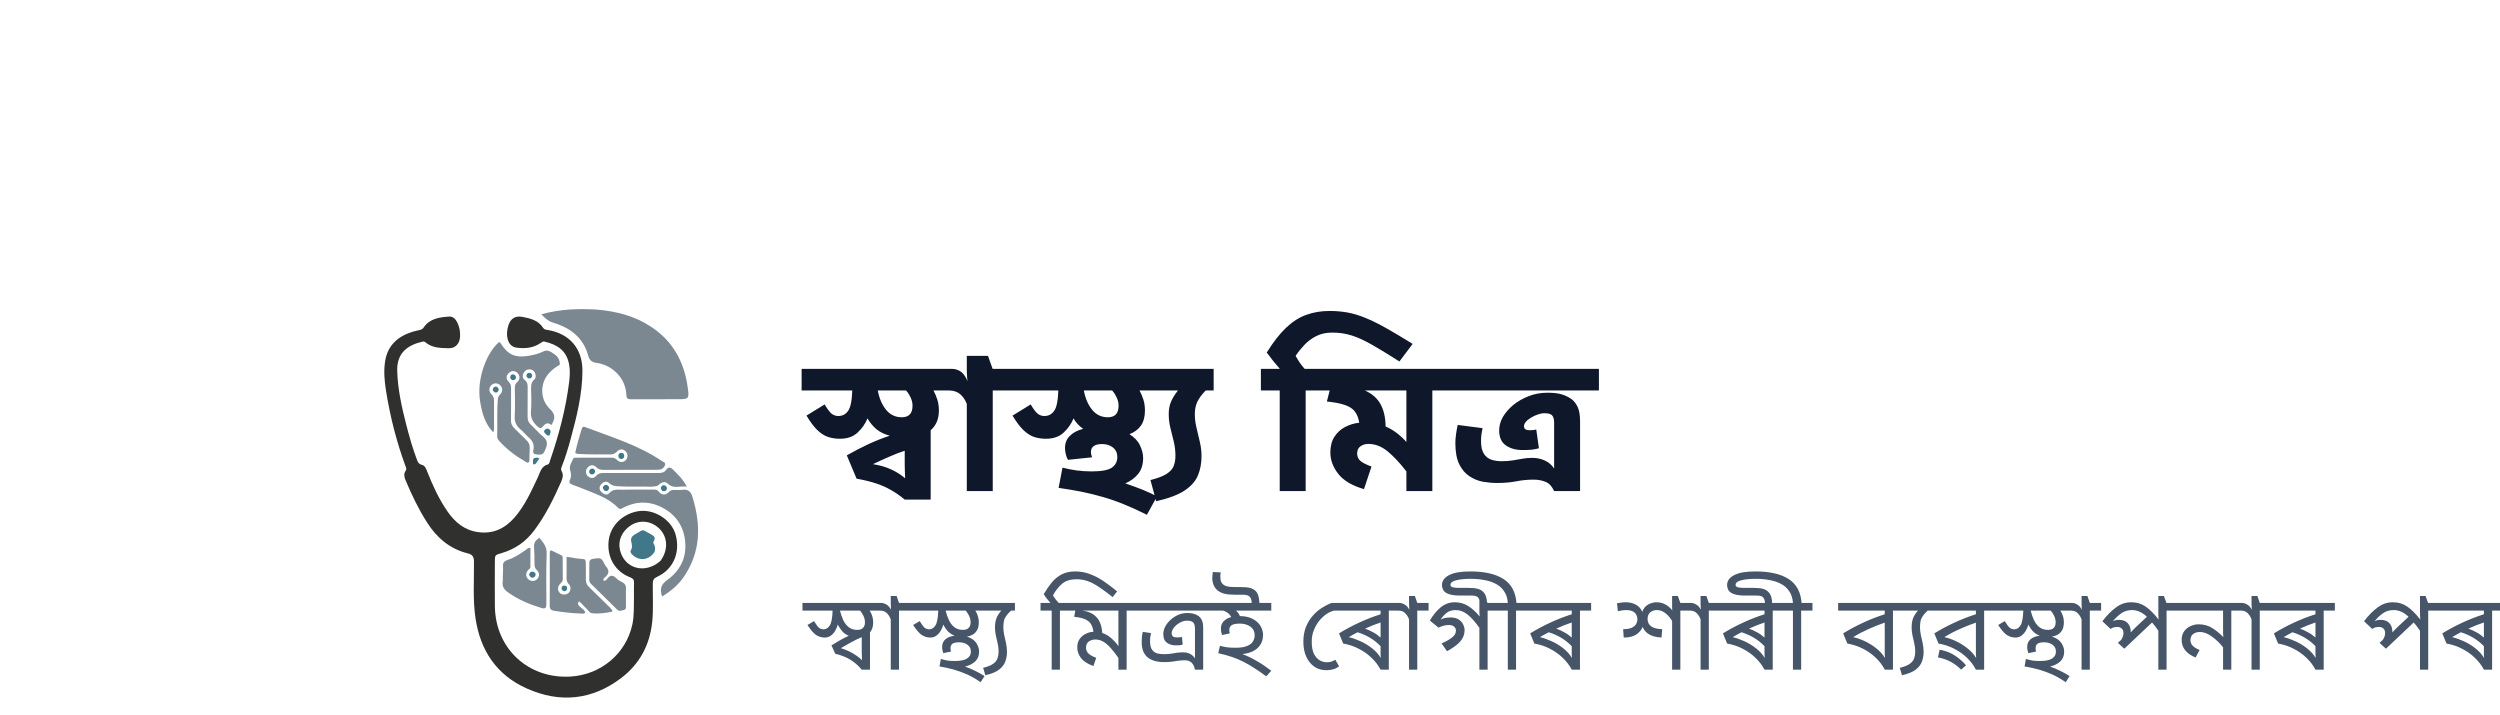
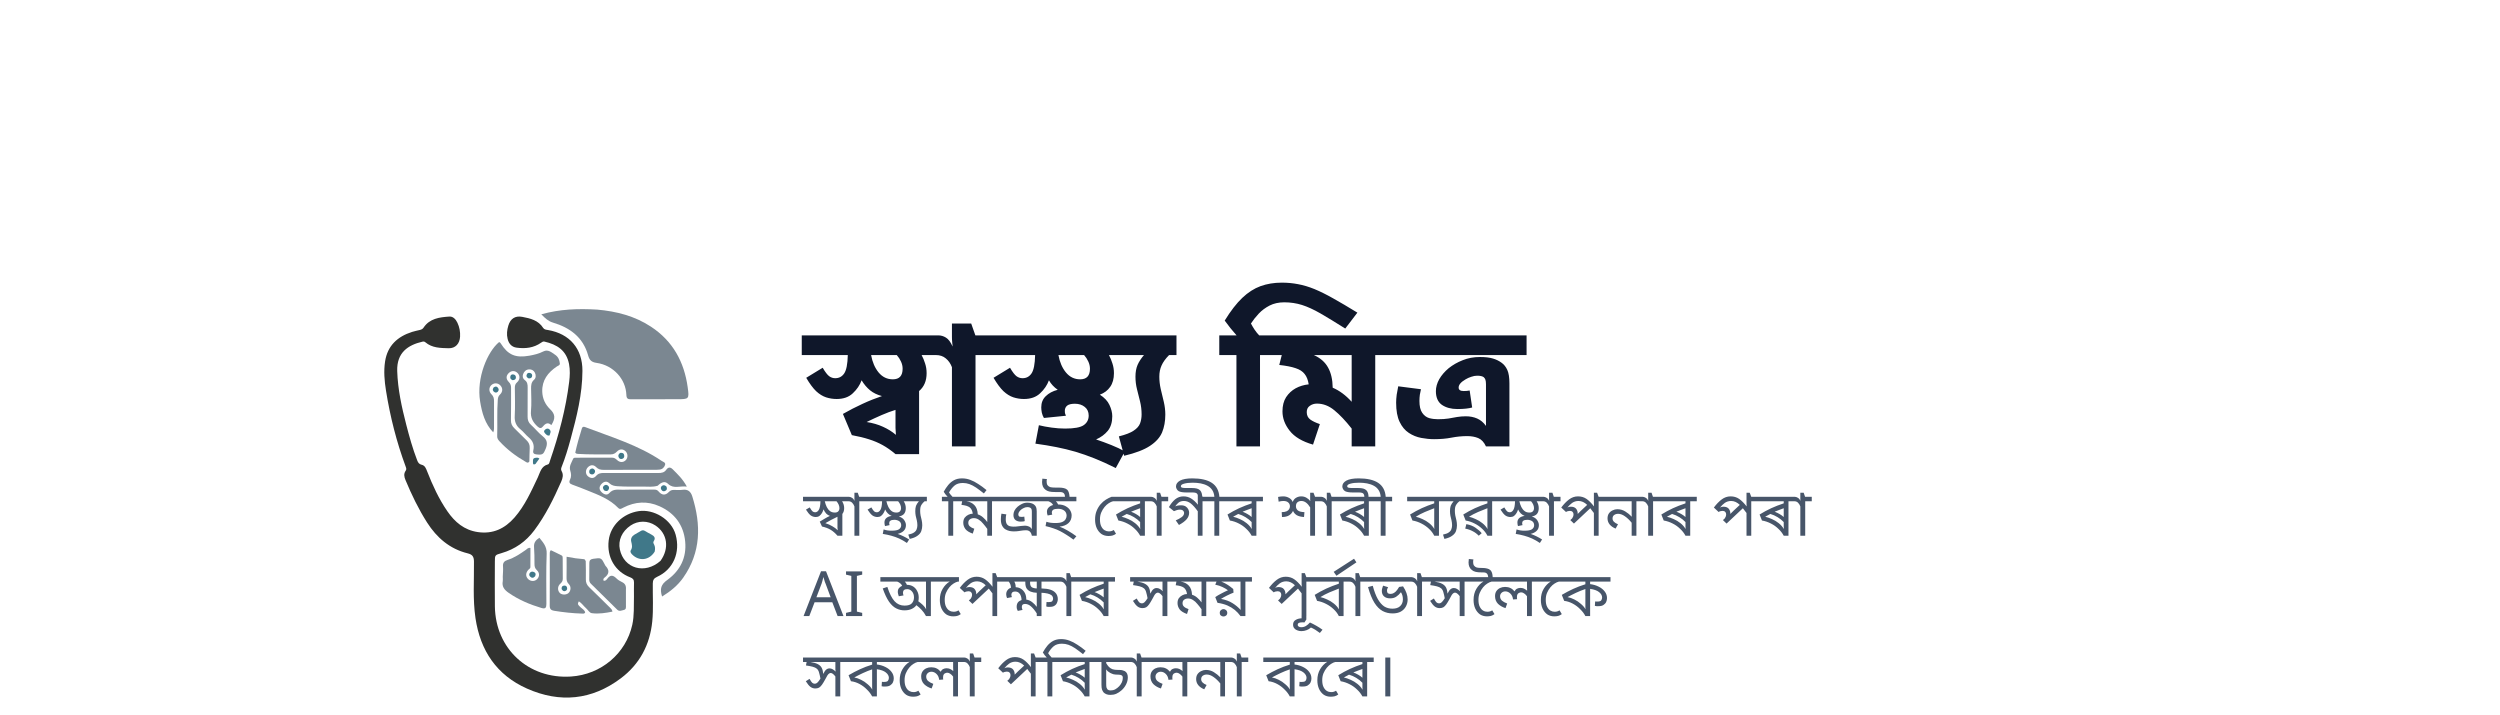
<svg xmlns="http://www.w3.org/2000/svg" width="280" height="80" viewBox="0 0 280 80" fill="none" role="img" aria-labelledby="logoTitle logoDesc">
  <rect width="580" height="500" rx="12" fill="none" />
  <g transform="translate(10 4) scale(0.1)">
    <path fill="#30312fff" opacity="1" stroke="none" d="M610.031,628 C610.035,622.502 609.93,617.499 610.077,612.505 C610.169,609.38 608.944,607.774 605.947,606.651 C588.815,600.232 579.435,584.029 581.733,565.242 C583.816,548.212 597.915,535.13 615.274,532.474 C632.085,529.902 651.969,541.58 656.741,558.909 C662.226,578.823 654.052,597.864 635.889,606.074 C632.186,607.747 631.181,609.801 631.13,613.606 C630.942,627.756 631.93,641.919 630.528,656.06 C627.919,682.356 616.262,703.972 595.323,719.716 C562.817,744.157 527.08,747.604 490.205,731.199 C456.287,716.11 437.925,688.73 432.531,652.247 C429.416,631.181 431.058,610.009 430.838,588.887 C430.78,583.306 429.002,581.032 423.735,579.729 C403.722,574.778 389.214,562.258 378.342,545.227 C368.729,530.166 361.002,514.114 354.143,497.635 C352.672,494.101 351.928,490.608 354.387,487.197 C355.552,485.581 354.91,484.097 354.316,482.49 C344.121,454.923 336.947,426.57 332.322,397.559 C330.585,386.665 329.606,375.679 331.301,364.745 C334.025,347.18 345.168,336.949 361.544,331.736 C364.39,330.83 367.346,330.269 370.251,329.551 C371.899,329.144 373.346,328.522 374.362,326.991 C381.268,316.584 392.324,315.328 403.265,314.544 C407.482,314.242 410.486,317.642 412.308,321.476 C414.639,326.38 415.578,331.559 415.291,337.007 C414.882,344.776 410.179,350.261 402.404,350.032 C393.367,349.767 383.968,349.787 376.399,343.343 C375.429,342.517 374.377,342.377 373.141,342.664 C357.044,346.404 344.215,354.827 344.879,375.602 C345.531,396.034 349.888,415.85 354.963,435.513 C358.454,449.037 362.203,462.51 367.249,475.576 C368.204,478.05 369.352,479.88 372.204,480.514 C375.953,481.347 377.109,484.623 378.347,487.787 C384.489,503.486 391.487,518.773 401.108,532.694 C409.431,544.737 419.878,553.674 435.071,555.916 C452.05,558.42 465.408,552.041 476.274,539.613 C487.827,526.399 494.843,510.472 502.285,494.824 C504.999,489.117 506.017,482.134 513.703,480.125 C515.257,479.719 515.5,477.447 516.039,475.881 C525.927,447.179 533.713,417.951 537.463,387.771 C538.282,381.18 538.604,374.373 537.348,367.831 C534.411,352.536 524.078,345.868 509.758,342.574 C508.287,342.235 507.292,342.931 506.15,343.744 C497.809,349.681 488.357,350.718 478.576,349.381 C473.051,348.625 469.878,344.946 468.53,339.559 C467.27,334.523 467.871,329.584 469.304,324.766 C471.606,317.033 476.904,313.366 484.854,314.865 C493.841,316.56 502.907,318.646 508.38,327.299 C509.568,329.177 511.76,329.283 513.708,329.615 C538.123,333.778 552.414,350.546 552.329,375.368 C552.239,401.591 545.885,426.781 539.067,451.849 C536.23,462.283 533.11,472.653 529.112,482.725 C528.48,484.316 528.021,485.868 528.959,487.512 C531.274,491.567 530.314,495.421 528.546,499.435 C520.138,518.527 510.963,537.205 498.416,553.98 C489.063,566.484 476.879,575.132 461.766,579.478 C454.28,581.63 454.261,581.657 454.251,589.24 C454.229,605.903 454.035,622.568 454.27,639.228 C454.938,686.668 492.044,720.786 539.427,717.714 C573.151,715.527 600.963,692.142 608.141,659.847 C610.438,649.514 609.769,638.972 610.031,628 M639.72,588.193 C649.966,574.159 647.558,557.401 634.014,548.491 C625.48,542.877 614.651,542.899 606.292,548.548 C596.589,555.104 592.066,565.187 594.242,575.408 C598.788,596.753 622.216,603.678 639.72,588.193 z" />
    <path fill="#00192b84" opacity="1" stroke="none" d="M568.904,306.762 C590.713,308.714 610.965,313.957 629.131,325.916 C653.602,342.026 666.288,365.277 670.214,393.711 C672.052,407.019 671.721,407.088 658.391,407.117 C641.226,407.153 624.059,407.084 606.894,407.212 C603.265,407.239 601.674,406.495 601.532,402.267 C600.936,384.442 586.742,369.065 568.284,366.454 C562.677,365.661 560.226,363.566 558.679,357.976 C553.117,337.883 538.425,326.951 519.268,321.3 C514.167,319.795 510.713,316.589 506.242,312.036 C527.277,306.141 547.764,305.508 568.904,306.762 z" />
    <path fill="#00192b84" opacity="1" stroke="none" d="M636.599,504.039 C631.004,505.693 625.64,504.969 620.337,504.976 C610.846,504.99 601.352,505.219 591.856,504.592 C588.255,504.354 585.211,503.857 582.427,501.195 C579.502,498.4 576.252,499.258 573.638,502.104 C571.2,504.757 570.651,507.659 573.209,510.596 C575.814,513.59 579.712,515.327 582.346,512.311 C586.972,507.013 592.671,508.659 597.994,508.504 C609.646,508.165 621.316,508.449 632.977,508.378 C634.968,508.366 636.281,508.868 637.649,510.481 C641.348,514.843 645.276,515.055 649.118,511.017 C650.828,509.22 652.572,508.678 654.83,508.71 C657.995,508.754 661.21,509.028 664.319,508.596 C670.341,507.76 673.615,510.408 675.349,515.938 C685.349,547.806 685.173,578.558 665.191,607.021 C659.015,615.819 650.771,622.438 641.526,628.107 C638.71,619.358 640.521,614.482 647.222,609.654 C661.908,599.074 669.131,584.448 667.407,566.538 C665.632,548.087 655.666,534.589 638.559,526.96 C624.909,520.872 611.352,521.762 598.109,528.552 C596.255,529.503 594.503,531.051 592.324,528.802 C582.87,519.05 570.482,514.393 558.27,509.471 C552.555,507.167 546.828,504.88 541.027,502.806 C538.069,501.749 536.867,500.306 538.416,497.264 C540.112,493.933 539.79,490.57 538.684,487.08 C537.115,482.126 540.123,478.094 541.903,473.893 C542.569,472.321 544.5,472.63 545.966,472.627 C559.131,472.603 572.297,472.66 585.463,472.587 C587.867,472.574 589.432,473.64 591.088,475.213 C594.239,478.207 598.129,478.141 600.863,475.374 C603.461,472.744 603.365,468.038 600.66,465.433 C597.759,462.641 594.009,462.571 590.919,465.814 C588.902,467.929 586.832,468.94 583.957,468.92 C571.796,468.837 559.631,469.16 547.48,468.37 C546.486,468.305 545.465,468.333 544.275,467.008 C546.228,458.004 548.883,448.8 551.753,439.653 C552.355,437.733 553.892,437.769 555.432,438.357 C584.639,449.515 614.829,458.459 641.106,476.228 C642.753,477.342 645.782,477.977 644.857,480.76 C643.955,483.472 641.865,485.62 638.699,485.96 C636.717,486.173 634.707,486.171 632.709,486.173 C613.877,486.193 595.044,486.153 576.212,486.238 C572.921,486.253 570.235,485.793 567.706,483.19 C564.949,480.352 561.406,480.314 558.404,483.354 C555.605,486.189 555.521,490.788 558.282,493.23 C561.373,495.962 564.956,496.181 567.603,493.055 C570.13,490.072 573.021,489.716 576.459,489.724 C596.791,489.772 617.124,489.667 637.456,489.777 C641.029,489.797 644.022,489.223 646.193,486.166 C648.429,483.018 650.745,482.901 653.54,485.707 C659.024,491.213 664.723,496.513 669.258,504.999 C661.383,503.928 654.436,507.937 648.178,501.875 C644.922,498.721 641.163,499.597 636.599,504.039 z" />
    <path fill="#00192b84" opacity="1" stroke="none" d="M492.899,476.807 C491.299,479.237 489.818,477.816 488.47,477.045 C477.705,470.889 467.937,463.451 459.507,454.315 C458.017,452.699 456.775,451.027 456.854,448.614 C457.298,434.968 456.5,421.302 457.528,407.66 C457.696,405.426 458.137,403.676 459.923,401.981 C463.382,398.7 463.269,394.484 460.144,391.411 C457.356,388.671 453.097,388.661 450.233,391.387 C447.446,394.04 447.291,398.543 450.488,401.636 C452.802,403.874 453.32,406.261 453.298,409.216 C453.223,419.377 453.3,429.538 453.29,439.699 C453.289,441.158 453.127,442.616 452.436,444.25 C443.105,434.582 439.817,422.346 437.735,409.647 C433.374,383.042 446.143,353.775 458.88,343.221 C459.864,343.194 460.365,343.898 460.803,344.593 C468.967,357.541 477.312,361.172 492.869,358.381 C498.274,357.411 503.569,356.141 508.559,353.6 C513.853,350.904 517.792,354.735 521.704,357.322 C525.039,359.527 526.711,363.088 527.032,367.079 C527.202,369.189 525.065,369.531 523.748,370.415 C513.628,377.203 506.851,385.953 507.326,398.815 C507.609,406.466 510.625,413.002 516.142,418.32 C521.86,423.832 522.311,428.587 517.491,436.122 C513.789,432.59 510.87,434.199 508.15,437.599 C506.226,440.004 504.503,439.956 502.012,437.659 C496.828,432.88 493.988,427.78 494.696,420.286 C495.475,412.032 494.913,403.645 494.822,395.317 C494.781,391.584 494.939,388.176 498.113,385.363 C500.448,383.293 500.398,380.187 499.102,377.469 C497.854,374.854 495.381,373.519 492.546,373.702 C489.291,373.912 487.074,375.824 485.915,378.965 C484.909,381.69 485.57,384.116 487.732,385.683 C490.762,387.88 490.995,390.786 490.975,394.055 C490.912,404.882 491.04,415.711 490.915,426.537 C490.871,430.259 491.786,433.189 494.682,435.794 C499.258,439.91 503.112,444.883 507.92,448.67 C513.057,452.717 513.456,456.933 511.188,462.554 C508.637,468.876 507.741,469.651 500.944,468.956 C498.06,468.66 496.568,467.513 497.297,464.45 C498.709,458.518 496.88,453.868 492.204,449.947 C488.9,447.176 486.296,443.559 482.941,440.864 C477.981,436.878 476.141,432.227 476.503,425.77 C477.089,415.309 476.703,404.79 476.629,394.296 C476.612,391.831 477.108,389.949 479.128,388.182 C482.465,385.261 482.596,380.929 479.926,378.045 C477.145,375.039 473.154,374.815 470.143,377.495 C466.68,380.577 466.389,384.432 469.921,387.918 C471.95,389.92 472.404,392.001 472.39,394.599 C472.326,406.593 472.525,418.59 472.262,430.578 C472.177,434.478 473.514,437.206 476.197,439.761 C480.777,444.123 485.1,448.755 489.704,453.09 C492.337,455.57 493.478,458.337 493.274,461.95 C493.001,466.768 493.072,471.606 492.899,476.807 z" />
    <path fill="#00192b84" opacity="1" stroke="none" d="M556.024,588.427 C556.132,595.538 556.289,602.199 556.147,608.852 C556.07,612.454 557.256,615.167 559.86,617.664 C567.785,625.262 575.526,633.052 583.37,640.735 C584.445,641.789 585.545,642.758 585.928,645.026 C578.218,646.562 570.605,647.8 562.894,646.762 C560.093,646.385 558.672,643.174 556.545,641.343 C553.681,638.877 551.625,635.524 548.286,633.486 C546.69,636.451 546.93,637.116 550.327,640.237 C552.222,641.978 554.776,643.176 555.395,645.964 C554.497,647.635 553.017,647.247 551.778,647.21 C541.294,646.898 530.891,645.751 520.541,644.069 C517.337,643.548 515.661,642.175 515.687,638.502 C515.826,619.028 515.734,599.553 515.735,580.078 C515.735,578.933 515.622,577.735 516.95,576.204 C520.863,578.098 524.996,580.006 529.031,582.104 C530.366,582.799 530.207,584.384 530.212,585.718 C530.241,593.208 530.203,600.699 530.318,608.188 C530.354,610.587 529.379,612.121 527.607,613.686 C524.399,616.519 524.216,621.01 526.801,623.945 C528.881,626.306 533.764,626.558 536.429,624.442 C539.366,622.11 540.004,617.076 537.073,614.204 C534.722,611.901 534.476,609.544 534.539,606.611 C534.697,599.167 534.591,591.718 534.591,583.546 C541.541,584.967 547.896,585.827 554.295,586.3 C554.885,586.343 555.399,587.392 556.024,588.427 z" />
    <path fill="#00192b84" opacity="1" stroke="none" d="M463.105,606.022 C463.221,601.874 463.686,598.184 463.367,594.564 C462.988,590.274 464.751,588.299 468.69,587.046 C476.226,584.648 482.723,580.212 489.143,575.705 C490.436,574.798 491.41,573.159 494.092,573.72 C494.092,580.818 494.141,588.04 494.05,595.26 C494.032,596.697 492.49,597.327 491.624,598.308 C488.62,601.709 488.57,605.67 491.483,608.544 C494.278,611.302 498.661,611.42 501.402,608.811 C504.386,605.971 504.62,601.711 501.313,598.636 C499.064,596.544 498.619,594.362 498.614,591.579 C498.603,585.259 498.596,578.921 498.119,572.626 C497.75,567.761 500.095,564.89 504.074,562.286 C508.354,567.595 512.576,572.15 512.275,580.035 C511.556,598.828 511.876,617.664 511.951,636.482 C511.968,640.733 510.827,642.248 506.394,640.923 C493.39,637.039 481.076,631.843 469.831,624.074 C465.019,620.75 461.943,617.163 463.08,611 C463.347,609.551 463.112,608.01 463.105,606.022 z" />
    <path fill="#00192b84" opacity="1" stroke="none" d="M601.034,620.295 C601.044,626.582 601.078,632.404 601.047,638.226 C601.036,640.168 601.467,642.505 598.793,643.119 C596.296,643.691 593.656,645.171 591.262,642.816 C581.425,633.136 571.599,623.445 561.771,613.755 C560.518,612.519 559.95,610.971 559.954,609.248 C559.972,602.927 560.051,596.608 560.066,590.288 C560.072,587.415 561.533,586.251 564.308,585.857 C573.42,584.561 573.409,584.487 577.693,592.908 C577.844,593.204 577.964,593.539 578.187,593.772 C582.821,598.604 582.427,602.948 577.057,606.965 C576.192,607.613 575.393,608.644 575.903,610.252 C578.019,611.041 579.35,609.358 580.27,608.095 C583.589,603.536 586.685,604.11 590.329,607.724 C592.066,609.446 594.279,610.85 596.517,611.867 C600.099,613.496 601.429,616.097 601.034,620.295 z" />
    <path fill="#155a6fd0" opacity="1" stroke="none" d="M510.593,445.511 C508.651,443.447 509.181,442.023 511.045,440.767 C512.659,439.68 514.26,439.769 515.565,441.098 C517.885,443.461 515.817,445.589 515.556,447.631 C512.956,448.462 512.065,446.775 510.593,445.511 z" />
    <path fill="#155a6fd0" opacity="1" stroke="none" d="M499.368,605.403 C497.294,607.698 495.392,607.519 493.631,605.67 C492.645,604.634 492.454,603.22 493.197,602.007 C494.142,600.463 495.679,599.821 497.447,600.442 C499.673,601.224 500.541,602.76 499.368,605.403 z" />
    <path fill="#155a6fd0" opacity="1" stroke="none" d="M576.896,509.396 C575.12,507.455 574.594,505.629 576.5,503.964 C577.685,502.93 579.203,502.667 580.619,503.69 C581.964,504.661 582.511,506.048 581.947,507.61 C581.123,509.89 579.468,510.554 576.896,509.396 z" />
    <path fill="#155a6fd0" opacity="1" stroke="none" d="M594.586,467.234 C597.567,466.865 599.106,468.001 599.17,470.695 C599.211,472.367 598.294,473.54 596.666,473.979 C595.235,474.366 593.914,473.867 593.194,472.647 C592.037,470.688 592.365,468.838 594.586,467.234 z" />
    <path fill="#155a6fd0" opacity="1" stroke="none" d="M646.44,504.956 C647.494,507.49 646.84,509.177 644.636,509.996 C643.119,510.56 641.73,510.036 640.813,508.614 C639.914,507.219 639.842,505.669 641.005,504.544 C642.641,502.96 644.513,503.045 646.44,504.956 z" />
    <path fill="#155a6fd0" opacity="1" stroke="none" d="M452.877,393.903 C455.312,392.224 457.004,392.968 458.127,394.985 C458.81,396.212 458.539,397.609 457.533,398.682 C456.493,399.79 455.152,399.973 453.896,399.227 C451.87,398.023 451.294,396.309 452.877,393.903 z" />
    <path fill="#155a6fd0" opacity="1" stroke="none" d="M499.703,479.681 C496.789,481.082 496.913,479.077 496.927,477.527 C496.944,475.642 496.524,473.296 499.271,472.865 C500.791,472.626 502.488,472.155 504.096,473.61 C502.702,475.552 501.318,477.481 499.703,479.681 z" />
    <path fill="#155a6fd0" opacity="1" stroke="none" d="M474.208,385.842 C471.579,384.856 471.04,383.081 471.775,380.972 C472.267,379.556 473.626,379.179 475.036,379.391 C476.717,379.645 477.684,380.77 477.822,382.385 C478.014,384.627 476.626,385.618 474.208,385.842 z" />
    <path fill="#155a6fd0" opacity="1" stroke="none" d="M560.325,486.303 C562.228,484.327 564.057,484.181 565.674,485.899 C566.786,487.08 566.674,488.624 565.754,489.969 C564.93,491.175 563.63,491.616 562.296,491.261 C559.865,490.613 559.512,488.809 560.325,486.303 z" />
    <path fill="#155a6fd0" opacity="1" stroke="none" d="M492.145,383.853 C489.551,382.631 489.136,380.867 490.267,378.829 C491.005,377.499 492.429,377.439 493.781,377.787 C495.23,378.16 496.053,379.201 496.02,380.665 C495.97,382.851 494.688,383.911 492.145,383.853 z" />
    <path fill="#155a6fd0" opacity="1" stroke="none" d="M529.01,619.74 C528.775,617.125 529.902,615.962 532.04,615.844 C533.481,615.764 534.6,616.453 535.014,617.89 C535.46,619.444 535.145,620.9 533.64,621.701 C531.671,622.749 530.212,621.881 529.01,619.74 z" />
    <path fill="#155a6fd0" opacity="1" stroke="none" d="M633.214,577.905 C627.033,587.754 615.689,588.916 607.846,580.868 C606.603,579.593 605.559,577.784 606.472,576.39 C608.654,573.059 607.765,569.942 606.955,566.547 C606.182,563.305 607.653,560.655 610.445,558.895 C612.836,557.388 615.348,556.073 617.782,554.632 C619.375,553.688 620.826,553.707 622.442,554.718 C624.692,556.125 627.051,557.365 629.403,558.6 C632.599,560.279 634.645,562.388 632.201,566.083 C631.252,567.518 631.942,568.593 632.55,569.767 C633.841,572.257 633.939,574.86 633.214,577.905 z" />
  </g>
-   <text x="90" y="55" font-family="'Noto Sans Devanagari', 'Mangal', 'Noto Sans Bengali', 'Noto Sans', sans-serif" font-size="22" font-weight="700" fill="#0F172A">
+   <text x="90" y="50" font-family="'Noto Sans Devanagari', 'Mangal', 'Noto Sans Bengali', 'Noto Sans', sans-serif" font-size="20" font-weight="700" fill="#0F172A">
    স্বাস্থ্য মিত্ৰ
  </text>
-   <text x="90" y="75" font-family="'Noto Sans Devanagari', 'Mangal', 'Noto Sans Bengali', 'Noto Sans', sans-serif" font-size="12" fill="#475569">
-     স্বাস্থ্য মিত্ৰই ৰোগীৰ শাৰী ব্যৱস্থাপনাৰ পৰা AI অপেক্ষাৰ সময় পূৰ্বাভাসলৈকে সকলো পৰিচালনা কৰে।
+   <text x="90" y="60" font-family="'Noto Sans Devanagari', 'Mangal', 'Noto Sans Bengali', 'Noto Sans', sans-serif" font-size="7" fill="#475569">
+     <tspan x="90" dy="0">
+       স্বাস্থ্য মিত্ৰই ৰোগীৰ শাৰী ব্যৱস্থাপনাৰ পৰা
+     </tspan>
+     <tspan x="90" dy="9">
+       AI অপেক্ষাৰ সময় পূৰ্বাভাসলৈকে 
+     </tspan>
+     <tspan x="90" dy="9">
+       সকলো পৰিচালনা কৰে।
+     </tspan>
  </text>
</svg>
